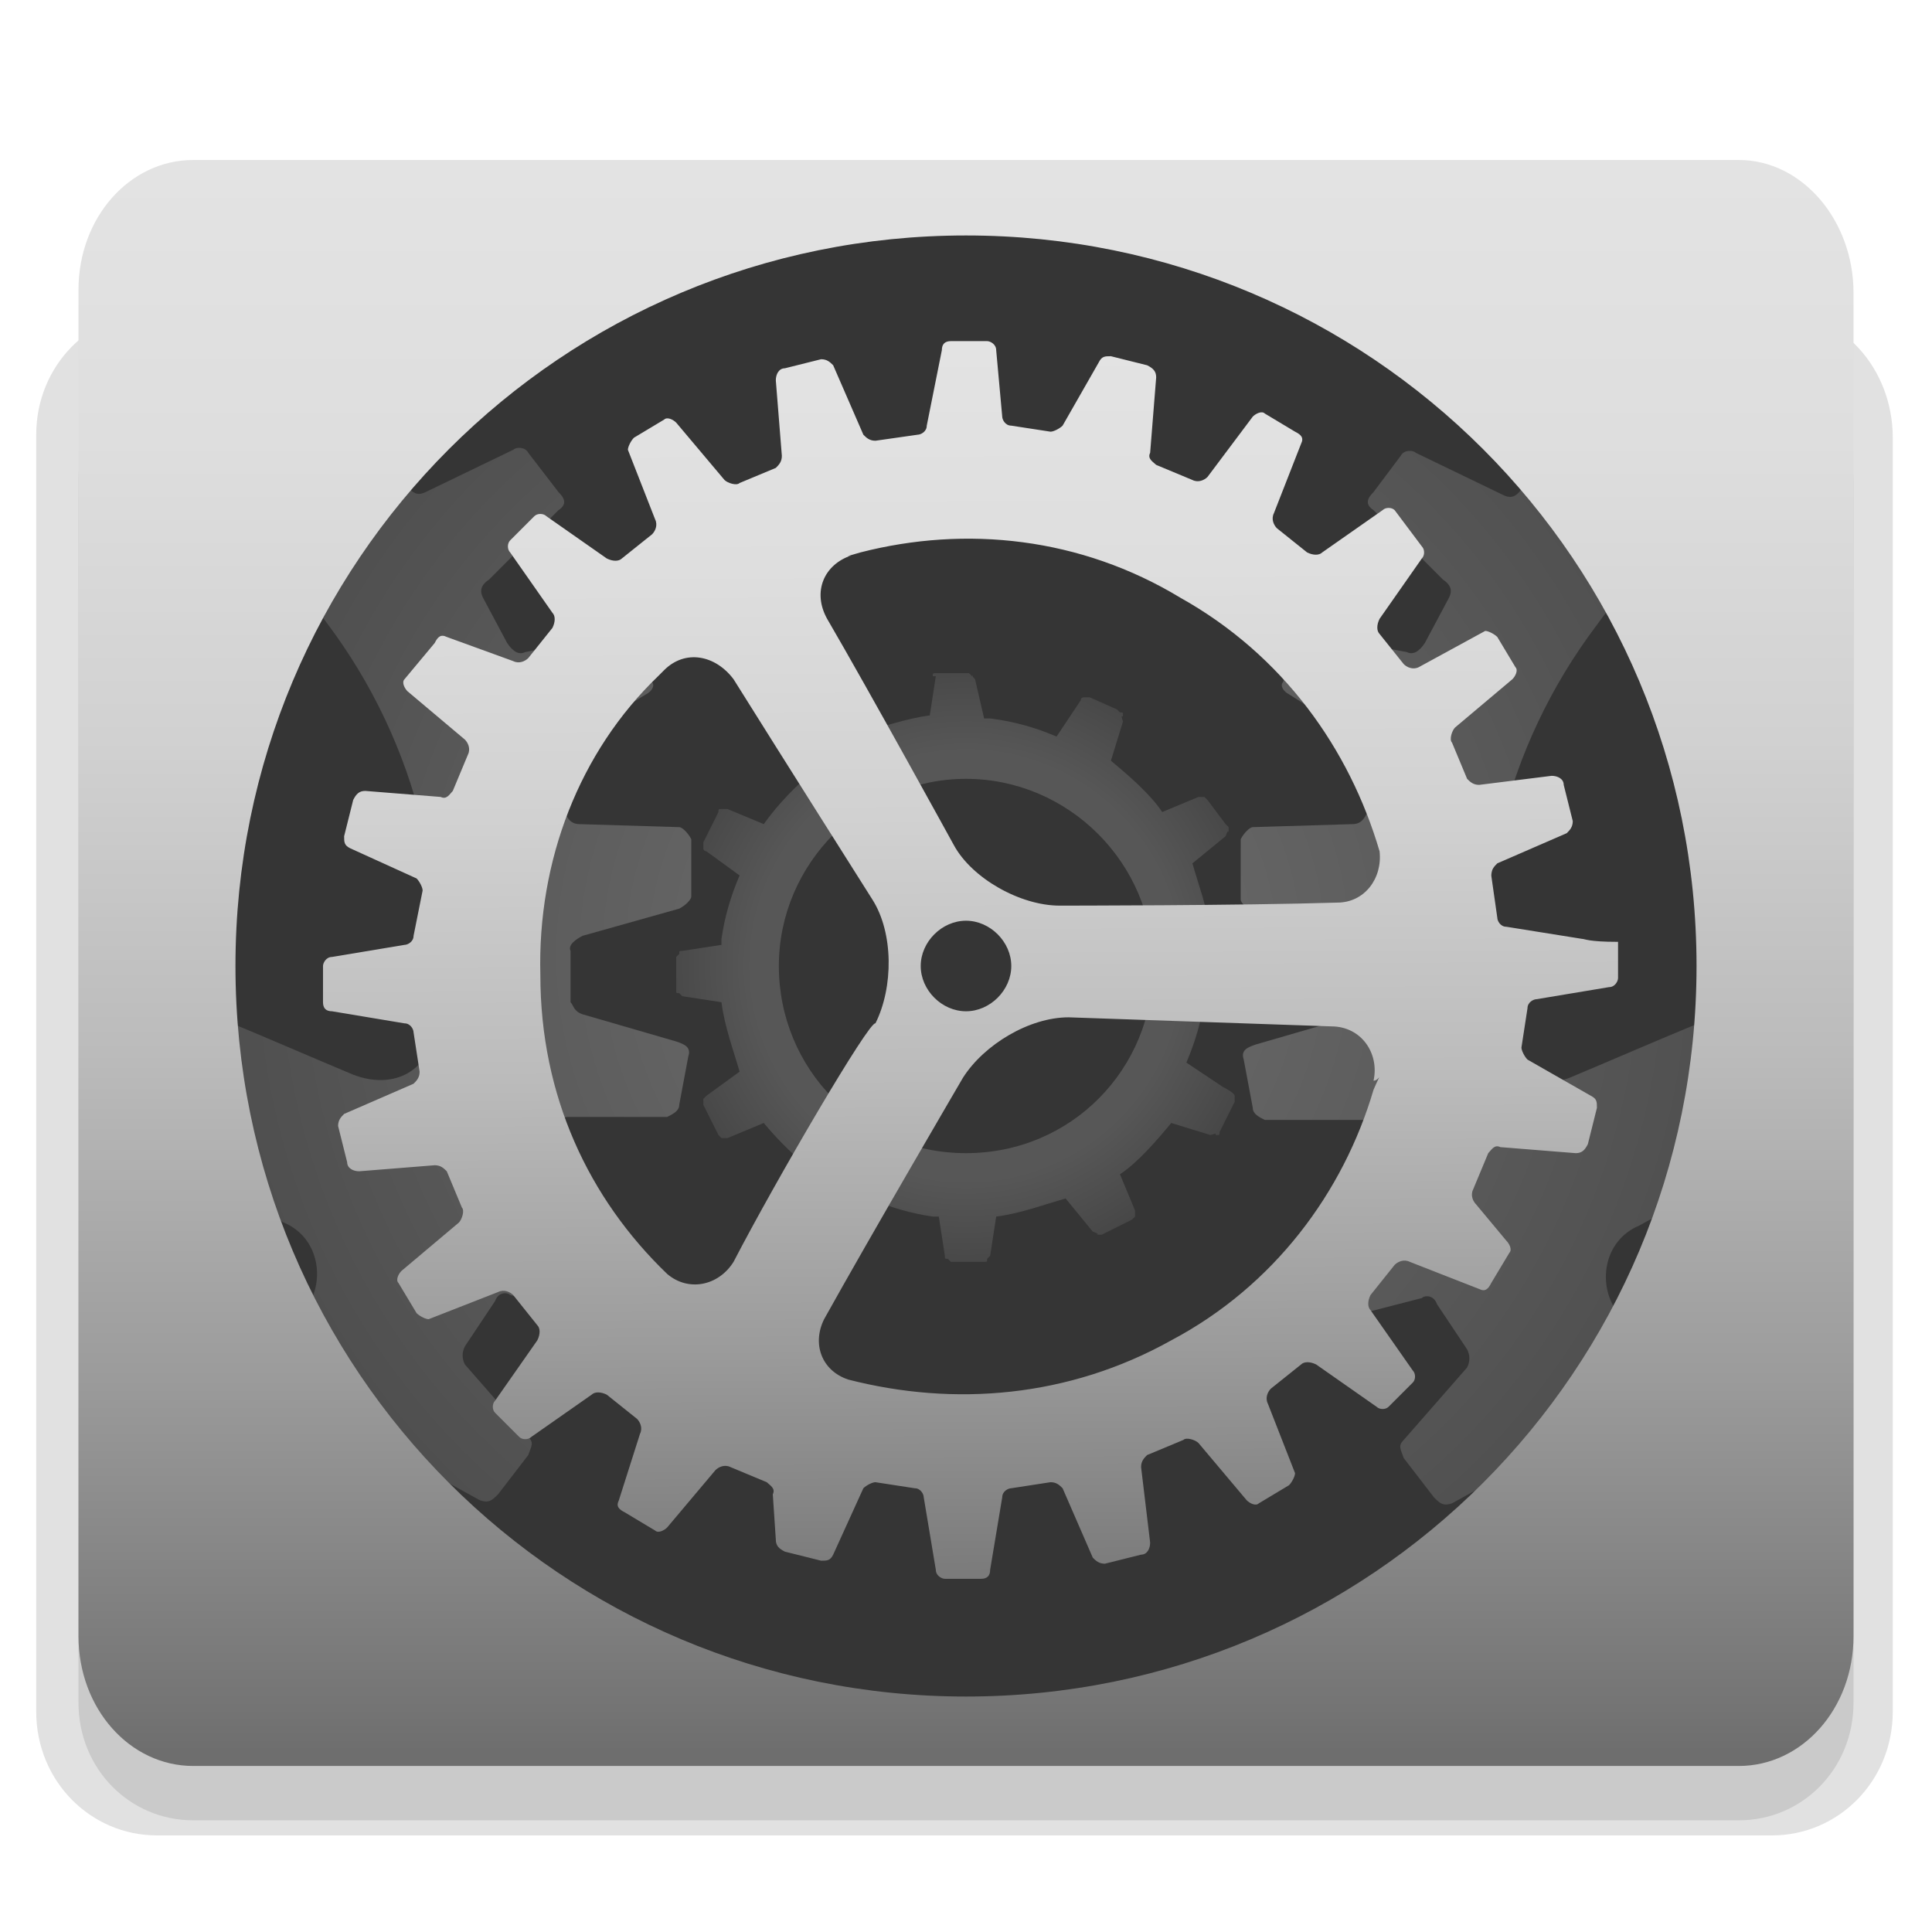
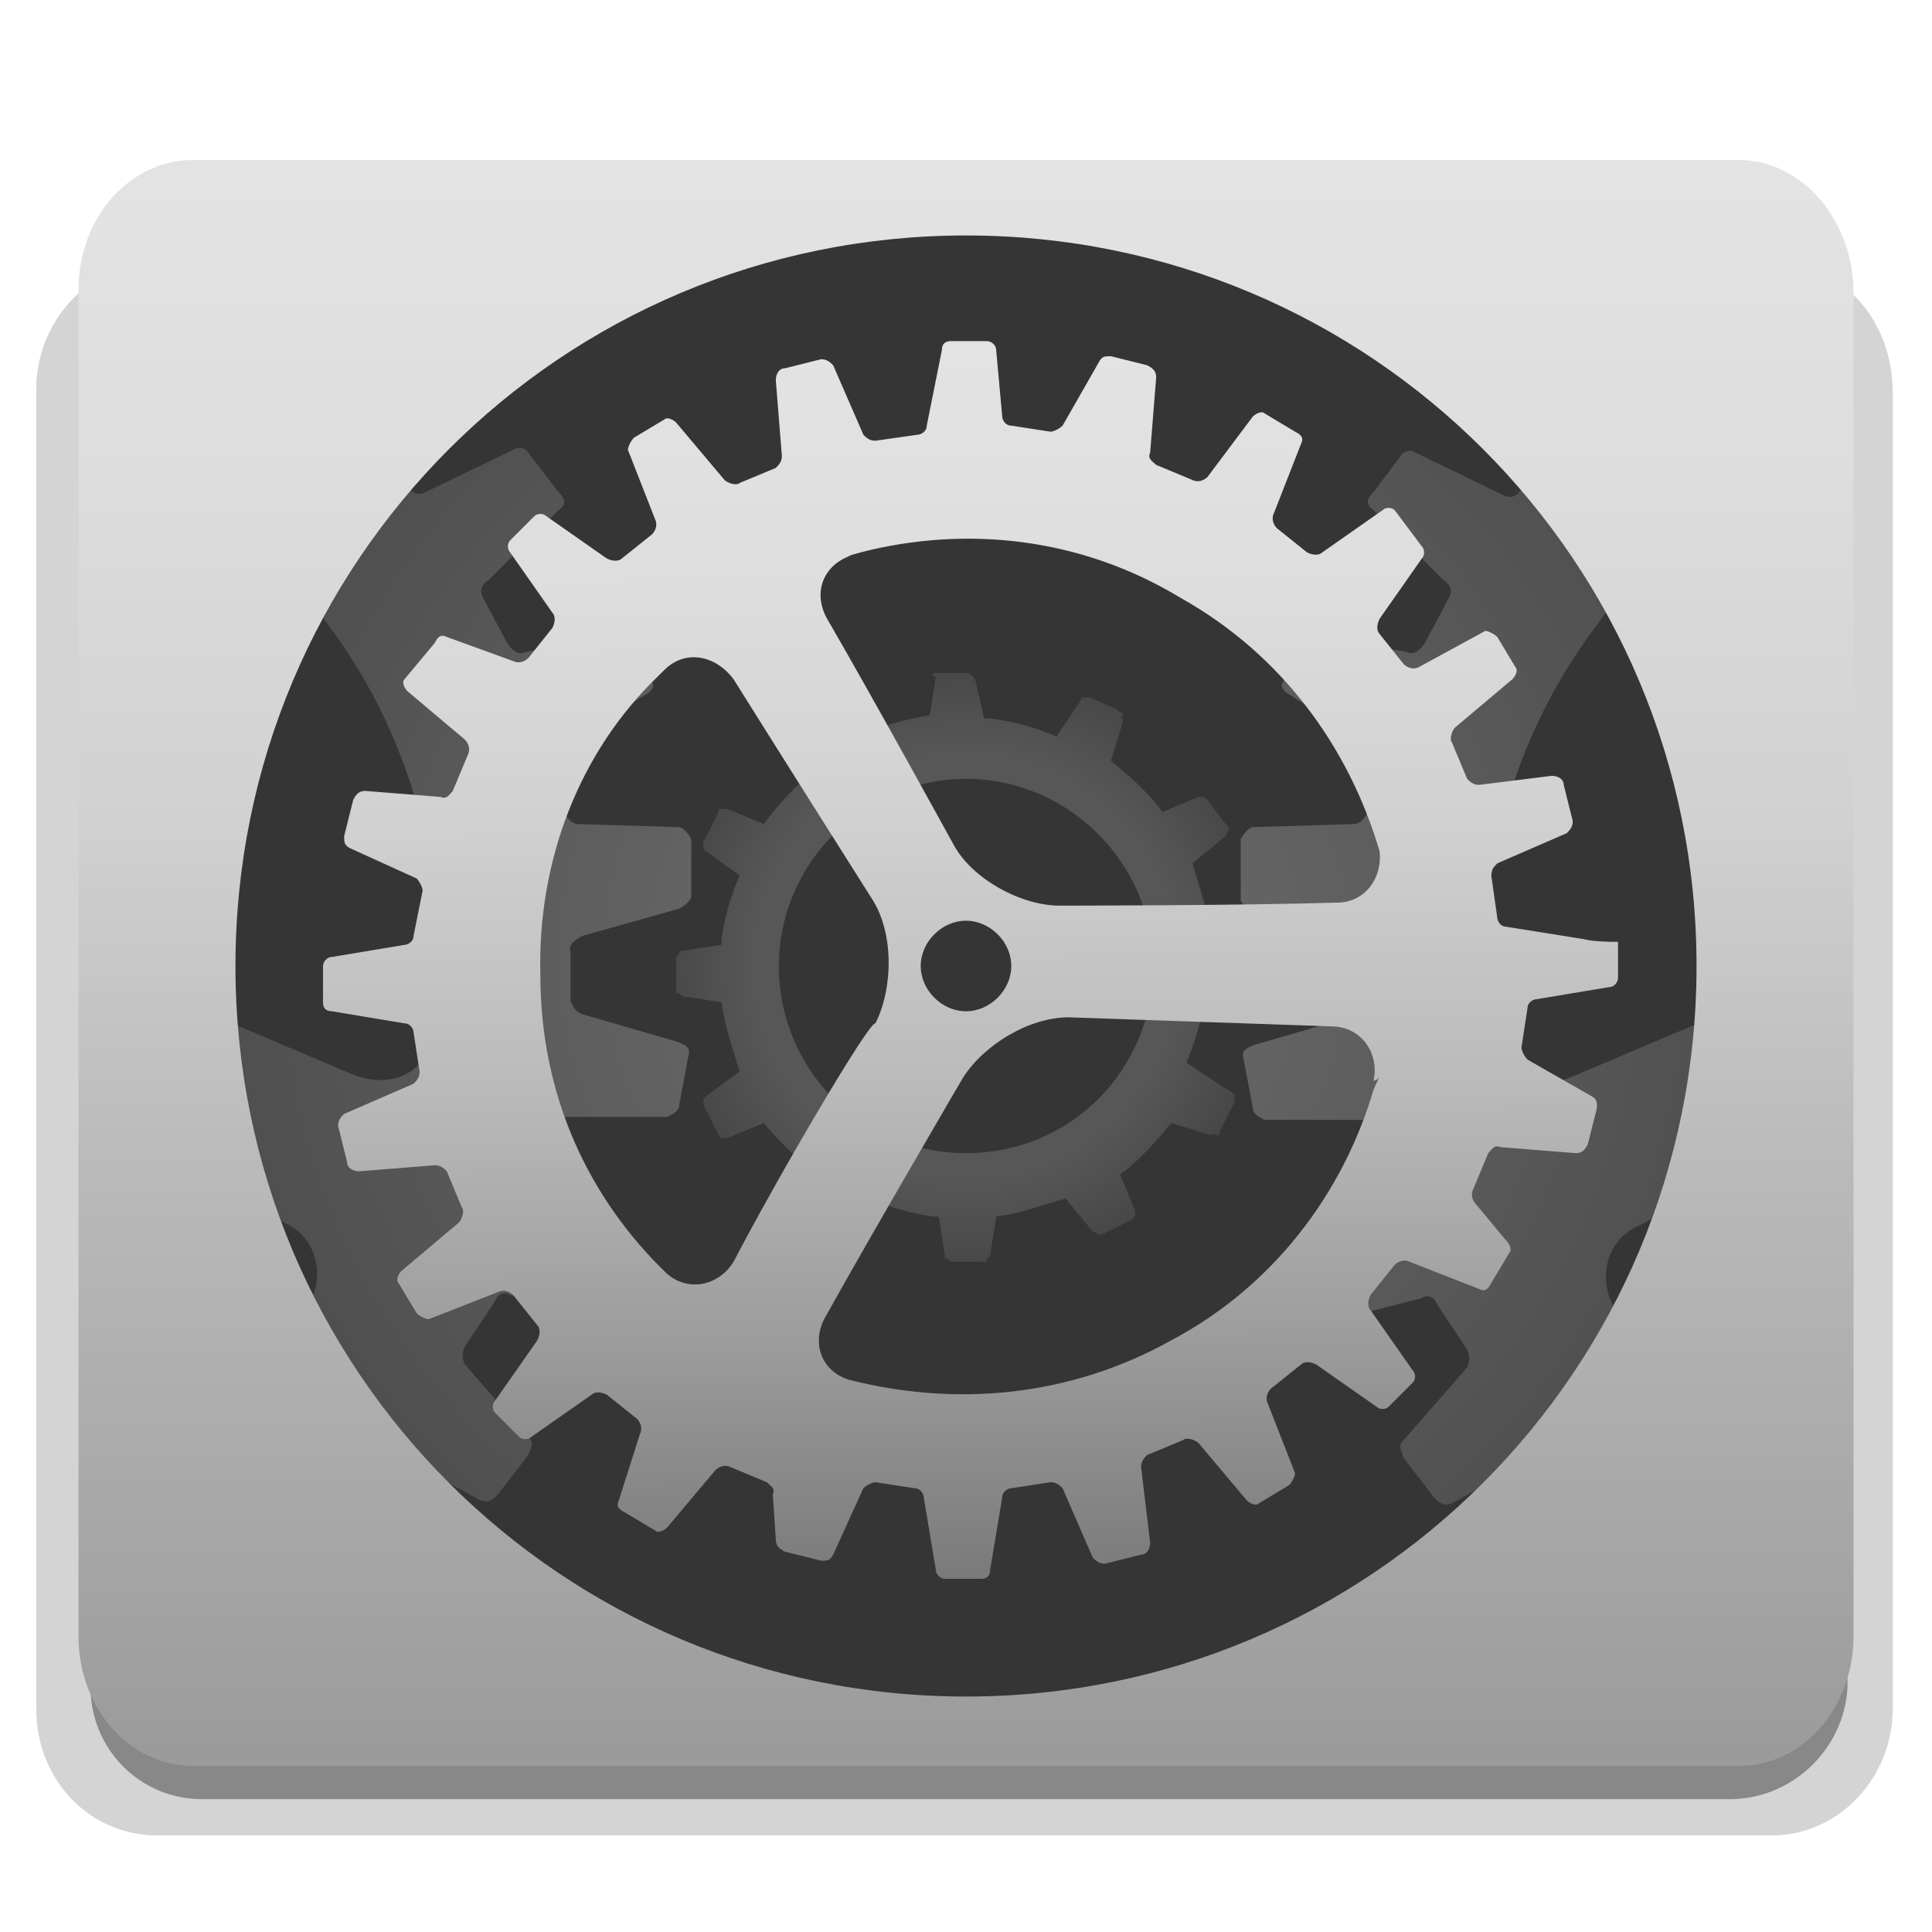
<svg xmlns="http://www.w3.org/2000/svg" version="1.1" id="settings" image-rendering="optimizeSpeed" x="0px" y="0px" viewBox="0 0 64 64" style="enable-background:new 0 0 64 64;" xml:space="preserve">
  <style type="text/css">
- 	.st0{opacity:0.3;}
- 	.st1{opacity:0.4;}
- 	.st2{opacity:0.5;}
- 	.st3{fill:#353535;}
- 	.st4{opacity:0.2;fill:url(#SVGID_1_);enable-background:new    ;}
- 	.st5{opacity:0.33;enable-background:new    ;}
- 	.st6{fill:url(#SVGID_2_);}
- 	.st7{fill:url(#SVGID_3_);}
- 	.st8{fill:url(#SVGID_4_);}
- 	.st9{fill:url(#SVGID_5_);}
- 	.st10{fill:url(#SVGID_6_);}
- 	.st11{fill:url(#SVGID_7_);}
+ 	.st0{opacity:0.17;}
+ 	.st1{opacity:0.36;}
+ 	.st2{fill:#353535;}
+ 	.st3{opacity:0.2;fill:url(#SVGID_1_);enable-background:new    ;}
+ 	.st4{opacity:0.33;enable-background:new    ;}
+ 	.st5{fill:url(#SVGID_2_);}
+ 	.st6{fill:url(#SVGID_3_);}
+ 	.st7{fill:url(#SVGID_4_);}
+ 	.st8{fill:url(#SVGID_5_);}
+ 	.st9{fill:url(#SVGID_6_);}
+ 	.st10{fill:url(#SVGID_7_);}
</style>
-   <g class="st0">
-     <path class="st1" d="M58.8,10.3H5.2c-2.2,0-4,1.8-4,4.1v42.3c0,2.3,1.8,4.1,4,4.1h53.5c2.2,0,4-1.8,4-4.1V14.5   C62.7,12.2,61,10.3,58.8,10.3z" />
-     <path class="st2" d="M57.6,12H6.4c-2.1,0-3.8,1.7-3.8,3.9v40.5c0,2.2,1.7,3.9,3.8,3.9h51.2c2.1,0,3.8-1.7,3.8-3.9V16   C61.4,13.8,59.7,12,57.6,12z" />
+   <g>
+     <path class="st0" d="M58.8,8.7H5.2c-2.2,0-4,1.9-4,4.2v43.7c0,2.4,1.8,4.2,4,4.2h53.5c2.2,0,4-1.9,4-4.2V13   C62.7,10.6,61,8.7,58.8,8.7z" />
+     <path class="st1" d="M57.3,59.6H6.7c-2.1,0-3.7-1.7-3.7-3.7v-2.6c0-3.6,2.9-6.6,6.6-6.6h45c3.6,0,6.6,2.9,6.6,6.6v2.6   C61.1,57.9,59.4,59.6,57.3,59.6z" />
  </g>
-   <path class="st3" d="M56.8,57.7H7.2c-2.1,0-3.8-1.9-3.8-4.3V10.5c0-2.4,1.7-4.3,3.8-4.3h49.6c2.1,0,3.8,1.9,3.8,4.3v43  C60.6,55.8,58.9,57.7,56.8,57.7z" />
+   <path class="st2" d="M56.8,57.7H7.2c-2.1,0-3.8-1.9-3.8-4.3V10.5c0-2.4,1.7-4.3,3.8-4.3h49.6c2.1,0,3.8,1.9,3.8,4.3v43  C60.6,55.8,58.9,57.7,56.8,57.7z" />
  <g>
    <g>
      <g>
        <radialGradient id="SVGID_1_" cx="32.001" cy="-980" r="14.622" gradientTransform="matrix(1 0 0 -1 0 -948)" gradientUnits="userSpaceOnUse">
          <stop offset="0.48" style="stop-color:#E3E3E3" />
          <stop offset="0.774" style="stop-color:#6E6E6E" />
        </radialGradient>
-         <path class="st4" d="M41.6,31.3C41.6,31.2,41.6,31.2,41.6,31.3l-0.2-0.2l-1.3-0.2c-0.1-0.8-0.4-1.6-0.6-2.3l1.1-0.9     c0.1-0.3,0.1-0.1,0.1-0.1c0-0.1,0-0.1,0-0.2l-0.1-0.1l0,0l0,0L40,26.5l-0.1-0.1c-0.1,0-0.1,0-0.2,0l-1.2,0.5     c-0.4-0.6-1.1-1.2-1.7-1.7l0.4-1.3c-0.1-0.3,0-0.1,0-0.2c0-0.1,0-0.1-0.1-0.1l-0.1-0.1l-0.9-0.4c-0.1,0-0.1,0-0.2,0     s-0.1,0.1-0.1,0.1l-0.8,1.2c-0.7-0.3-1.4-0.5-2.2-0.6c-0.1,0-0.1,0-0.2,0l-0.3-1.3c-0.2-0.2,0-0.1-0.1-0.1l-0.1-0.1l0,0h-1.1     c-0.1,0-0.1,0-0.1,0.1L31,22.4l-0.2,1.3c-0.8,0.1-1.6,0.4-2.4,0.6l-0.8-1.1l-0.1-0.1c-0.1,0-0.1,0-0.2,0L26.6,24l-0.1,0.1     c0,0.1,0,0.1,0,0.2l0.5,1.2c-0.6,0.5-1.2,1.1-1.7,1.8l-1.2-0.5c-0.1,0-0.1,0-0.2,0s-0.1,0-0.1,0.1l-0.5,1c0,0.1,0,0.1,0,0.2     s0.1,0.1,0.1,0.1l1.1,0.8c-0.3,0.7-0.5,1.4-0.6,2.1c0,0.1,0,0.2,0,0.2l-1.3,0.2c-0.1,0-0.1,0-0.1,0.1l-0.1,0.1v1.1     c0,0.1,0,0.1,0.1,0.1l0.1,0.1l1.3,0.2c0.1,0.8,0.4,1.6,0.6,2.3l-1.1,0.8l-0.1,0.1c0,0.1,0,0.1,0,0.2l0.5,1l0.1,0.1     c0.1,0,0.1,0,0.2,0l1.2-0.5c0.5,0.6,1.1,1.2,1.8,1.7l-0.5,1.2c0,0.1,0,0.1,0,0.2c0,0.1,0,0.1,0.1,0.1l1,0.5c0.1,0,0.1,0,0.2,0     c0.1,0,0.1-0.1,0.1-0.1l0.8-1.1c0.7,0.3,1.4,0.5,2.1,0.6c0.1,0,0.2,0,0.2,0l0.2,1.3c0,0.1,0,0.1,0.1,0.1l0.1,0.1h1.1     c0.1,0,0.1,0,0.1-0.1l0.1-0.1l0.2-1.3c0.8-0.1,1.6-0.4,2.3-0.6l0.9,1.1c0.3,0.1,0.1,0.1,0.1,0.1c0.1,0,0.1,0,0.2,0l1-0.5l0.1-0.1     c0-0.1,0-0.1,0-0.2l-0.5-1.2c0.6-0.4,1.2-1.1,1.7-1.7l1.3,0.4c0.3-0.1,0.1,0,0.2,0c0.1,0,0.1,0,0.1-0.1l0.5-1c0-0.1,0-0.1,0-0.2     S40.5,36,40.5,36l-1.2-0.8c0.3-0.7,0.5-1.4,0.6-2.1c0-0.1,0-0.1,0-0.2l1.3-0.3c0.2-0.2,0.1,0,0.1-0.1l0.1-0.1L41.6,31.3z      M32,38.2c-3.5,0-6.2-2.8-6.2-6.2s2.8-6.2,6.2-6.2s6.2,2.8,6.2,6.2S35.5,38.2,32,38.2z" />
-         <g class="st5">
+         <path class="st3" d="M41.6,31.3C41.6,31.2,41.6,31.2,41.6,31.3l-0.2-0.2l-1.3-0.2c-0.1-0.8-0.4-1.6-0.6-2.3l1.1-0.9     c0.1-0.3,0.1-0.1,0.1-0.1c0-0.1,0-0.1,0-0.2l-0.1-0.1l0,0l0,0L40,26.5l-0.1-0.1c-0.1,0-0.1,0-0.2,0l-1.2,0.5     c-0.4-0.6-1.1-1.2-1.7-1.7l0.4-1.3c-0.1-0.3,0-0.1,0-0.2c0-0.1,0-0.1-0.1-0.1l-0.1-0.1l-0.9-0.4c-0.1,0-0.1,0-0.2,0     s-0.1,0.1-0.1,0.1l-0.8,1.2c-0.7-0.3-1.4-0.5-2.2-0.6c-0.1,0-0.1,0-0.2,0l-0.3-1.3c-0.2-0.2,0-0.1-0.1-0.1l-0.1-0.1l0,0h-1.1     c-0.1,0-0.1,0-0.1,0.1L31,22.4l-0.2,1.3c-0.8,0.1-1.6,0.4-2.4,0.6l-0.8-1.1l-0.1-0.1c-0.1,0-0.1,0-0.2,0L26.6,24l-0.1,0.1     c0,0.1,0,0.1,0,0.2l0.5,1.2c-0.6,0.5-1.2,1.1-1.7,1.8l-1.2-0.5c-0.1,0-0.1,0-0.2,0s-0.1,0-0.1,0.1l-0.5,1c0,0.1,0,0.1,0,0.2     s0.1,0.1,0.1,0.1l1.1,0.8c-0.3,0.7-0.5,1.4-0.6,2.1c0,0.1,0,0.2,0,0.2l-1.3,0.2c-0.1,0-0.1,0-0.1,0.1l-0.1,0.1v1.1     c0,0.1,0,0.1,0.1,0.1l0.1,0.1l1.3,0.2c0.1,0.8,0.4,1.6,0.6,2.3l-1.1,0.8l-0.1,0.1c0,0.1,0,0.1,0,0.2l0.5,1l0.1,0.1     c0.1,0,0.1,0,0.2,0l1.2-0.5c0.5,0.6,1.1,1.2,1.8,1.7l-0.5,1.2c0,0.1,0,0.1,0,0.2c0,0.1,0,0.1,0.1,0.1l1,0.5c0.1,0,0.1,0,0.2,0     c0.1,0,0.1-0.1,0.1-0.1l0.8-1.1c0.7,0.3,1.4,0.5,2.1,0.6c0.1,0,0.2,0,0.2,0l0.2,1.3c0,0.1,0,0.1,0.1,0.1l0.1,0.1h1.1     c0.1,0,0.1,0,0.1-0.1l0.1-0.1l0.2-1.3c0.8-0.1,1.6-0.4,2.3-0.6l0.9,1.1c0.3,0.1,0.1,0.1,0.1,0.1c0.1,0,0.1,0,0.2,0l1-0.5l0.1-0.1     c0-0.1,0-0.1,0-0.2l-0.5-1.2c0.6-0.4,1.2-1.1,1.7-1.7l1.3,0.4c0.3-0.1,0.1,0,0.2,0c0.1,0,0.1,0,0.1-0.1l0.5-1c0-0.1,0-0.1,0-0.2     S40.5,36,40.5,36l-1.2-0.8c0.3-0.7,0.5-1.4,0.6-2.1c0-0.1,0-0.1,0-0.2l1.3-0.3c0.2-0.2,0.1,0,0.1-0.1l0.1-0.1L41.6,31.3z      M32,38.2c-3.5,0-6.2-2.8-6.2-6.2s2.8-6.2,6.2-6.2s6.2,2.8,6.2,6.2S35.5,38.2,32,38.2z" />
+         <g class="st4">
          <radialGradient id="SVGID_2_" cx="31.742" cy="34.354" r="29.671" gradientTransform="matrix(1 0 0 -1 0 66)" gradientUnits="userSpaceOnUse">
            <stop offset="0" style="stop-color:#E3E3E3" />
            <stop offset="1" style="stop-color:#6E6E6E" />
          </radialGradient>
-           <path class="st6" d="M22.9,27.8c-0.1-0.2-0.3-0.4-0.4-0.4l-3.3-0.1c-0.3,0-0.4-0.2-0.5-0.4l-0.4-1.6c-0.1-0.2,0-0.4,0.3-0.6      l2.8-1.7c0.2-0.1,0.3-0.3,0.2-0.4L21,21.2c-0.1-0.2-0.3-0.3-0.4-0.2l-3.2,0.6c-0.2,0.1-0.4,0-0.6-0.3l-0.8-1.5      c-0.1-0.2-0.1-0.4,0.2-0.6l2.3-2.3c0.3-0.2,0.2-0.4,0-0.6L17.5,15c-0.1-0.2-0.4-0.2-0.5-0.1l-2.9,1.4c-0.2,0.1-0.4,0.1-0.6-0.2      L12.3,15c-0.1-0.2-0.3-0.4,0-0.6l1.6-2.9c0.1-0.3,0-0.4-0.2-0.6l-1.5-1.2c-0.3-0.1-0.4-0.2-0.6,0l-2.3,2.2      c-0.2,0.1-0.4,0.1-0.6,0L7.2,11v5.9c1.3,1.1,2.6,2.3,3.6,3.7c3.1,4.1,4.2,9.1,3.5,13.8c-0.2,1.1-1.3,1.7-2.6,1.2      c-1.2-0.5-2.8-1.2-4.5-1.9v5.7c0.8,0.4,1.5,0.7,2.2,1.1c1.2,0.5,1.4,2,0.7,2.9c0.1,0.1,0.4-0.4-0.2,0.4c-0.8,1-1.8,1.9-2.8,2.7      v5.6l0.4-0.2c0.2-0.1,0.4-0.1,0.6,0.2l2.3,2.3c0.2,0,0.3,0.1,0.3,0.1h0.2c0.1,0,0.2-0.1,0.3-0.2l1.2-0.9      c0.2-0.1,0.2-0.4,0.1-0.5L11,49.9c-0.1-0.2-0.1-0.4,0.2-0.6l1.2-1.2c0.2-0.1,0.4-0.3,0.6,0l2.9,1.6c0.3,0.1,0.4,0,0.6-0.2l1-1.3      c0.1-0.3,0.2-0.4,0-0.6l-2.1-2.4c-0.1-0.2-0.1-0.4,0-0.6l1-1.5c0.1-0.3,0.4-0.3,0.5-0.2l3.1,0.8c0.3,0.1,0.4-0.1,0.5-0.2      l0.6-1.4c0-0.4,0-0.6-0.2-0.6l-2.8-1.8c-0.3-0.1-0.3-0.4-0.2-0.5l0.5-1.8c0.1-0.3,0.3-0.4,0.4-0.4h3.3c0.2-0.1,0.4-0.2,0.4-0.4      l0.3-1.6c0.1-0.3-0.1-0.4-0.4-0.5l-3.1-0.9c-0.3-0.1-0.3-0.3-0.4-0.4v-1.7c-0.1-0.2,0.2-0.4,0.4-0.5l3.2-0.9      c0.2-0.1,0.4-0.3,0.4-0.4L22.9,27.8z" />
+           <path class="st5" d="M22.9,27.8c-0.1-0.2-0.3-0.4-0.4-0.4l-3.3-0.1c-0.3,0-0.4-0.2-0.5-0.4l-0.4-1.6c-0.1-0.2,0-0.4,0.3-0.6      l2.8-1.7c0.2-0.1,0.3-0.3,0.2-0.4L21,21.2c-0.1-0.2-0.3-0.3-0.4-0.2l-3.2,0.6c-0.2,0.1-0.4,0-0.6-0.3l-0.8-1.5      c-0.1-0.2-0.1-0.4,0.2-0.6l2.3-2.3c0.3-0.2,0.2-0.4,0-0.6L17.5,15c-0.1-0.2-0.4-0.2-0.5-0.1l-2.9,1.4c-0.2,0.1-0.4,0.1-0.6-0.2      L12.3,15c-0.1-0.2-0.3-0.4,0-0.6l1.6-2.9c0.1-0.3,0-0.4-0.2-0.6l-1.5-1.2c-0.3-0.1-0.4-0.2-0.6,0l-2.3,2.2      c-0.2,0.1-0.4,0.1-0.6,0L7.2,11v5.9c1.3,1.1,2.6,2.3,3.6,3.7c3.1,4.1,4.2,9.1,3.5,13.8c-0.2,1.1-1.3,1.7-2.6,1.2      c-1.2-0.5-2.8-1.2-4.5-1.9v5.7c0.8,0.4,1.5,0.7,2.2,1.1c1.2,0.5,1.4,2,0.7,2.9c0.1,0.1,0.4-0.4-0.2,0.4c-0.8,1-1.8,1.9-2.8,2.7      v5.6l0.4-0.2c0.2-0.1,0.4-0.1,0.6,0.2l2.3,2.3c0.2,0,0.3,0.1,0.3,0.1h0.2c0.1,0,0.2-0.1,0.3-0.2l1.2-0.9      c0.2-0.1,0.2-0.4,0.1-0.5L11,49.9c-0.1-0.2-0.1-0.4,0.2-0.6l1.2-1.2c0.2-0.1,0.4-0.3,0.6,0l2.9,1.6c0.3,0.1,0.4,0,0.6-0.2l1-1.3      c0.1-0.3,0.2-0.4,0-0.6l-2.1-2.4c-0.1-0.2-0.1-0.4,0-0.6l1-1.5c0.1-0.3,0.4-0.3,0.5-0.2l3.1,0.8c0.3,0.1,0.4-0.1,0.5-0.2      l0.6-1.4c0-0.4,0-0.6-0.2-0.6l-2.8-1.8c-0.3-0.1-0.3-0.4-0.2-0.5l0.5-1.8c0.1-0.3,0.3-0.4,0.4-0.4h3.3c0.2-0.1,0.4-0.2,0.4-0.4      l0.3-1.6c0.1-0.3-0.1-0.4-0.4-0.5l-3.1-0.9c-0.3-0.1-0.3-0.3-0.4-0.4v-1.7c-0.1-0.2,0.2-0.4,0.4-0.5l3.2-0.9      c0.2-0.1,0.4-0.3,0.4-0.4L22.9,27.8z" />
          <radialGradient id="SVGID_3_" cx="7.231" cy="56.461" r="0" gradientTransform="matrix(1 0 0 -1 0 66)" gradientUnits="userSpaceOnUse">
            <stop offset="0" style="stop-color:#E3E3E3" />
            <stop offset="1" style="stop-color:#6E6E6E" />
          </radialGradient>
-           <path class="st7" d="M7.2,9.5L7.2,9.5L7.2,9.5z" />
+           <path class="st6" d="M7.2,9.5L7.2,9.5L7.2,9.5z" />
        </g>
-         <g class="st5">
+         <g class="st4">
          <radialGradient id="SVGID_4_" cx="-1822.247" cy="34.372" r="31.159" gradientTransform="matrix(-1 0 0 -1 -1789.901 66)" gradientUnits="userSpaceOnUse">
            <stop offset="0" style="stop-color:#E3E3E3" />
            <stop offset="1" style="stop-color:#6E6E6E" />
          </radialGradient>
-           <path class="st8" d="M41.1,27.8c0.1-0.2,0.3-0.4,0.4-0.4l3.3-0.1c0.3,0,0.4-0.2,0.5-0.4l0.4-1.6c0.1-0.2,0-0.4-0.3-0.6L42.7,23      c-0.2-0.1-0.3-0.3-0.2-0.4l0.5-1.4c0.1-0.2,0.3-0.3,0.4-0.2l3.2,0.6c0.2,0.1,0.4,0,0.6-0.3l0.8-1.5c0.1-0.2,0.1-0.4-0.2-0.6      l-2.3-2.3c-0.3-0.2-0.2-0.4,0-0.6l0.9-1.2c0.1-0.2,0.4-0.2,0.5-0.1l2.9,1.4c0.2,0.1,0.4,0.1,0.6-0.2l1.2-1.2      c0.1-0.2,0.3-0.4,0-0.6l-1.6-2.9c-0.1-0.3,0-0.4,0.2-0.6l1.3-1c0.3-0.1,0.4-0.2,0.6,0l2.4,2.1c0.2,0.1,0.4,0.1,0.6,0l1.4-0.9V17      c-1.3,1.1-2.6,2.3-3.6,3.7c-3.1,4.1-4.2,9.1-3.5,13.8c0.2,1.1,1.3,1.7,2.6,1.2c1.2-0.5,2.8-1.2,4.5-1.9v5.7      c-0.8,0.4-1.5,0.7-2.2,1.1c-1.2,0.5-1.4,2-0.7,2.9c-0.1,0.1-0.4-0.4,0.2,0.4c0.8,1,1.8,1.9,2.8,2.7v5.6L56.5,52      c-0.2-0.1-0.4-0.1-0.6,0.2l-2.3,2.3c-0.1,0.1-0.1,0.1-0.2,0.1h-0.2c-0.1,0-0.2-0.1-0.3-0.2l-1.2-0.9c-0.2-0.1-0.2-0.4-0.1-0.5      L53,50c0.1-0.2,0.1-0.4-0.2-0.6l-1.2-1.2c-0.2-0.1-0.4-0.3-0.6,0l-2.9,1.6c-0.3,0.1-0.4,0-0.6-0.2l-1-1.3      c-0.1-0.3-0.2-0.4,0-0.6l2.1-2.4c0.1-0.2,0.1-0.4,0-0.6l-1-1.5c-0.1-0.3-0.4-0.3-0.5-0.2L44,43.8c-0.3,0.1-0.4-0.1-0.5-0.2      l-0.6-1.4c0-0.4,0-0.6,0.2-0.6l2.8-1.8c0.3-0.1,0.3-0.4,0.2-0.5l-0.5-1.8c-0.1-0.3-0.3-0.4-0.4-0.4h-3.3      c-0.2-0.1-0.4-0.2-0.4-0.4l-0.3-1.6c-0.1-0.3,0.1-0.4,0.4-0.5l3.1-0.9c0.3-0.1,0.3-0.3,0.4-0.4v-1.7c0.1-0.2-0.2-0.4-0.4-0.5      l-3.2-0.9c-0.2-0.1-0.4-0.3-0.4-0.4L41.1,27.8z" />
+           <path class="st7" d="M41.1,27.8c0.1-0.2,0.3-0.4,0.4-0.4l3.3-0.1c0.3,0,0.4-0.2,0.5-0.4l0.4-1.6c0.1-0.2,0-0.4-0.3-0.6L42.7,23      c-0.2-0.1-0.3-0.3-0.2-0.4l0.5-1.4c0.1-0.2,0.3-0.3,0.4-0.2l3.2,0.6c0.2,0.1,0.4,0,0.6-0.3l0.8-1.5c0.1-0.2,0.1-0.4-0.2-0.6      l-2.3-2.3c-0.3-0.2-0.2-0.4,0-0.6l0.9-1.2c0.1-0.2,0.4-0.2,0.5-0.1l2.9,1.4c0.2,0.1,0.4,0.1,0.6-0.2l1.2-1.2      c0.1-0.2,0.3-0.4,0-0.6l-1.6-2.9c-0.1-0.3,0-0.4,0.2-0.6l1.3-1c0.3-0.1,0.4-0.2,0.6,0l2.4,2.1c0.2,0.1,0.4,0.1,0.6,0l1.4-0.9V17      c-1.3,1.1-2.6,2.3-3.6,3.7c-3.1,4.1-4.2,9.1-3.5,13.8c0.2,1.1,1.3,1.7,2.6,1.2c1.2-0.5,2.8-1.2,4.5-1.9v5.7      c-0.8,0.4-1.5,0.7-2.2,1.1c-1.2,0.5-1.4,2-0.7,2.9c-0.1,0.1-0.4-0.4,0.2,0.4c0.8,1,1.8,1.9,2.8,2.7v5.6L56.5,52      c-0.2-0.1-0.4-0.1-0.6,0.2l-2.3,2.3c-0.1,0.1-0.1,0.1-0.2,0.1h-0.2c-0.1,0-0.2-0.1-0.3-0.2l-1.2-0.9c-0.2-0.1-0.2-0.4-0.1-0.5      L53,50c0.1-0.2,0.1-0.4-0.2-0.6l-1.2-1.2c-0.2-0.1-0.4-0.3-0.6,0l-2.9,1.6c-0.3,0.1-0.4,0-0.6-0.2l-1-1.3      c-0.1-0.3-0.2-0.4,0-0.6l2.1-2.4c0.1-0.2,0.1-0.4,0-0.6l-1-1.5c-0.1-0.3-0.4-0.3-0.5-0.2L44,43.8c-0.3,0.1-0.4-0.1-0.5-0.2      l-0.6-1.4c0-0.4,0-0.6,0.2-0.6l2.8-1.8c0.3-0.1,0.3-0.4,0.2-0.5l-0.5-1.8c-0.1-0.3-0.3-0.4-0.4-0.4h-3.3      c-0.2-0.1-0.4-0.2-0.4-0.4l-0.3-1.6c-0.1-0.3,0.1-0.4,0.4-0.5l3.1-0.9c0.3-0.1,0.3-0.3,0.4-0.4v-1.7c0.1-0.2-0.2-0.4-0.4-0.5      l-3.2-0.9c-0.2-0.1-0.4-0.3-0.4-0.4L41.1,27.8z" />
          <radialGradient id="SVGID_5_" cx="-1846.759" cy="56.461" r="0" gradientTransform="matrix(-1 0 0 -1 -1789.901 66)" gradientUnits="userSpaceOnUse">
            <stop offset="0" style="stop-color:#E3E3E3" />
            <stop offset="1" style="stop-color:#6E6E6E" />
          </radialGradient>
-           <path class="st9" d="M56.9,9.5L56.9,9.5L56.9,9.5z" />
+           <path class="st8" d="M56.9,9.5L56.9,9.5L56.9,9.5z" />
        </g>
        <linearGradient id="SVGID_6_" gradientUnits="userSpaceOnUse" x1="32.109" y1="-1002.939" x2="31.901" y2="-959.422" gradientTransform="matrix(1 0 0 -1 0 -948)">
          <stop offset="0" style="stop-color:#6E6E6E" />
          <stop offset="2.772886e-02" style="stop-color:#747474" />
          <stop offset="0.236" style="stop-color:#9B9B9B" />
          <stop offset="0.442" style="stop-color:#BBBBBB" />
          <stop offset="0.641" style="stop-color:#D1D1D1" />
          <stop offset="0.83" style="stop-color:#DEDEDE" />
          <stop offset="1" style="stop-color:#E3E3E3" />
        </linearGradient>
-         <path class="st10" d="M52.4,31.1l-2.5-0.4c-0.2,0-0.3-0.2-0.3-0.3l-0.2-1.4c0-0.2,0.1-0.3,0.2-0.4l2.3-1c0.1-0.1,0.2-0.2,0.2-0.4     l-0.3-1.2c0-0.2-0.2-0.3-0.4-0.3l-2.4,0.3c-0.2,0-0.3-0.1-0.4-0.2l-0.5-1.2c-0.1-0.1,0-0.4,0.1-0.5l1.9-1.6     c0.1-0.1,0.2-0.3,0.1-0.4l-0.6-1c-0.1-0.1-0.3-0.2-0.4-0.2L47,22.1c-0.2,0.1-0.4,0-0.5-0.1l-0.8-1c-0.1-0.1-0.1-0.3,0-0.5l1.4-2     c0.1-0.1,0.1-0.3,0-0.4l-0.9-1.2c-0.1-0.1-0.3-0.1-0.4,0l-2,1.4c-0.1,0.1-0.3,0.1-0.5,0l-1-0.8c-0.1-0.1-0.2-0.3-0.1-0.5l0.9-2.3     l0,0c0.1-0.2,0-0.3-0.2-0.4l-1-0.6c-0.1-0.1-0.3,0-0.4,0.1L40,15.8c-0.1,0.1-0.3,0.2-0.5,0.1l-1.2-0.5c-0.1-0.1-0.3-0.2-0.2-0.4     l0.2-2.5c0-0.2-0.1-0.3-0.3-0.4l-1.2-0.3c-0.2,0-0.3,0-0.4,0.2l-1.2,2.1c-0.1,0.1-0.3,0.2-0.4,0.2l-1.3-0.2     c-0.2,0-0.3-0.2-0.3-0.3L33,11.6c0-0.2-0.2-0.3-0.3-0.3h-1.2c-0.2,0-0.3,0.1-0.3,0.3l-0.5,2.5c0,0.2-0.2,0.3-0.3,0.3l-1.4,0.2     c-0.2,0-0.3-0.1-0.4-0.2l-1-2.3c-0.1-0.1-0.2-0.2-0.4-0.2l-1.2,0.3c-0.2,0-0.3,0.2-0.3,0.4l0.2,2.5c0,0.2-0.1,0.3-0.2,0.4     l-1.2,0.5c-0.1,0.1-0.4,0-0.5-0.1l-1.6-1.9c-0.1-0.1-0.3-0.2-0.4-0.1l-1,0.6c-0.1,0.1-0.2,0.3-0.2,0.4l0.9,2.3     c0.1,0.2,0,0.4-0.1,0.5l-1,0.8c-0.1,0.1-0.3,0.1-0.5,0l-2-1.4c-0.1-0.1-0.3-0.1-0.4,0l-0.8,0.8c-0.1,0.1-0.1,0.3,0,0.4l1.4,2     c0.1,0.1,0.1,0.3,0,0.5l-0.8,1c-0.1,0.1-0.3,0.2-0.5,0.1l-2.2-0.8c-0.2-0.1-0.3,0-0.4,0.2l-1,1.2c-0.1,0.1,0,0.3,0.1,0.4l1.9,1.6     c0.1,0.1,0.2,0.3,0.1,0.5l-0.5,1.2c-0.1,0.1-0.2,0.3-0.4,0.2l-2.5-0.2c-0.2,0-0.3,0.1-0.4,0.3l-0.3,1.2c0,0.2,0,0.3,0.2,0.4     l2.2,1c0.1,0.1,0.2,0.3,0.2,0.4l-0.3,1.5c0,0.2-0.2,0.3-0.3,0.3l-2.4,0.4c-0.2,0-0.3,0.2-0.3,0.3v1.2c0,0.2,0.1,0.3,0.3,0.3     l2.4,0.4c0.2,0,0.3,0.2,0.3,0.3l0.2,1.3c0,0.2-0.1,0.3-0.2,0.4l-2.3,1c-0.1,0.1-0.2,0.2-0.2,0.4l0.3,1.2c0,0.2,0.2,0.3,0.4,0.3     l2.5-0.2c0.2,0,0.3,0.1,0.4,0.2l0.5,1.2c0.1,0.1,0,0.4-0.1,0.5l-1.9,1.6c-0.1,0.1-0.2,0.3-0.1,0.4l0.6,1c0.1,0.1,0.3,0.2,0.4,0.2     l2.3-0.9c0.2-0.1,0.4,0,0.5,0.1l0.8,1c0.1,0.1,0.1,0.3,0,0.5l-1.4,2c-0.1,0.1-0.1,0.3,0,0.4l0.8,0.8c0.1,0.1,0.3,0.1,0.4,0l2-1.4     c0.1-0.1,0.3-0.1,0.5,0l1,0.8c0.1,0.1,0.2,0.3,0.1,0.5l-0.7,2.2c-0.1,0.2,0,0.3,0.2,0.4l1,0.6c0.1,0.1,0.3,0,0.4-0.1l1.6-1.9     c0.1-0.1,0.3-0.2,0.5-0.1l1.2,0.5c0.1,0.1,0.3,0.2,0.2,0.4L25.7,51c0,0.2,0.1,0.3,0.3,0.4l1.2,0.3c0.2,0,0.3,0,0.4-0.2l1-2.2     c0.1-0.1,0.3-0.2,0.4-0.2l1.3,0.2c0.2,0,0.3,0.2,0.3,0.3l0.4,2.4c0,0.2,0.2,0.3,0.3,0.3h1.2c0.2,0,0.3-0.1,0.3-0.3l0.4-2.4     c0-0.2,0.2-0.3,0.3-0.3l1.3-0.2c0.2,0,0.3,0.1,0.4,0.2l1,2.3c0.1,0.1,0.2,0.2,0.4,0.2l1.2-0.3c0.2,0,0.3-0.2,0.3-0.4l-0.3-2.5     c0-0.2,0.1-0.3,0.2-0.4l1.2-0.5c0.1-0.1,0.4,0,0.5,0.1l1.6,1.9c0.1,0.1,0.3,0.2,0.4,0.1l1-0.6c0.1-0.1,0.2-0.3,0.2-0.4l-0.9-2.3     c-0.1-0.2,0-0.4,0.1-0.5l1-0.8c0.1-0.1,0.3-0.1,0.5,0l2,1.4c0.1,0.1,0.3,0.1,0.4,0l0.8-0.8c0.1-0.1,0.1-0.3,0-0.4l-1.4-2     c-0.1-0.1-0.1-0.3,0-0.5l0.8-1c0.1-0.1,0.3-0.2,0.5-0.1l2.3,0.9c0.2,0.1,0.3,0,0.4-0.2l0.6-1c0.1-0.1,0-0.3-0.1-0.4l-1-1.2     c-0.1-0.1-0.2-0.3-0.1-0.5l0.5-1.2c0.1-0.1,0.2-0.3,0.4-0.2l2.5,0.2c0.2,0,0.3-0.1,0.4-0.3l0.3-1.2c0-0.2,0-0.3-0.2-0.4l-2.1-1.2     c-0.1-0.1-0.2-0.3-0.2-0.4l0.2-1.3c0-0.2,0.2-0.3,0.3-0.3l2.4-0.4c0.2,0,0.3-0.2,0.3-0.3v-1.2C52.6,31.2,52.5,31.1,52.4,31.1z      M24.1,41.9C24,42,24.1,41.9,24.1,41.9L24.1,41.9z M24.3,41.8L24.3,41.8L24.3,41.8c-0.5,0.8-1.5,1-2.2,0.4l0,0     c-2.6-2.5-4.2-5.9-4.2-9.9c-0.1-3.8,1.3-7.4,3.9-9.9c0.5-0.5,0.2-0.2,0.2-0.2c0.7-0.7,1.7-0.5,2.3,0.3l0,0     c1.5,2.4,4.6,7.3,4.6,7.3c0.7,1.1,0.7,2.9,0.1,4.1C28.8,33.8,25.7,39.1,24.3,41.8z M45.5,36.1c-1,3.4-3.3,6.5-6.7,8.3l0,0     c-3.4,1.9-7.2,2.2-10.7,1.3c-0.9-0.3-1.2-1.2-0.8-2c1.5-2.7,4.6-8,4.6-8c0.7-1.1,2.2-2,3.5-2c0,0,5.8,0.2,8.7,0.3l0,0     c1,0,1.6,0.9,1.4,1.8C45.7,35.8,45.8,35.4,45.5,36.1z M27.9,45.5L27.9,45.5L27.9,45.5z M28,45.7L28,45.7L28,45.7z M27.4,43.6     L27.4,43.6L27.4,43.6z M30.5,32c0-0.8,0.7-1.5,1.5-1.5s1.5,0.7,1.5,1.5s-0.7,1.5-1.5,1.5S30.5,32.8,30.5,32z M44.4,29.9     C44.5,29.9,44.5,29.9,44.4,29.9L44.4,29.9z M44.3,29.9C44.3,29.9,44.3,29.9,44.3,29.9C44.3,29.9,44.3,29.9,44.3,29.9     C41.1,30,35.1,30,35.1,30c-1.3,0-2.9-0.9-3.5-2c0,0-2.8-5.1-4.2-7.5l0,0c-0.5-0.9-0.1-1.8,0.8-2.1c0,0-0.4,0.1,0.3-0.1     c3.5-0.9,7.3-0.5,10.6,1.5l0,0c3.4,1.9,5.6,5,6.6,8.4C45.8,29.1,45.2,29.9,44.3,29.9z" />
+         <path class="st9" d="M52.4,31.1l-2.5-0.4c-0.2,0-0.3-0.2-0.3-0.3l-0.2-1.4c0-0.2,0.1-0.3,0.2-0.4l2.3-1c0.1-0.1,0.2-0.2,0.2-0.4     l-0.3-1.2c0-0.2-0.2-0.3-0.4-0.3l-2.4,0.3c-0.2,0-0.3-0.1-0.4-0.2l-0.5-1.2c-0.1-0.1,0-0.4,0.1-0.5l1.9-1.6     c0.1-0.1,0.2-0.3,0.1-0.4l-0.6-1c-0.1-0.1-0.3-0.2-0.4-0.2L47,22.1c-0.2,0.1-0.4,0-0.5-0.1l-0.8-1c-0.1-0.1-0.1-0.3,0-0.5l1.4-2     c0.1-0.1,0.1-0.3,0-0.4l-0.9-1.2c-0.1-0.1-0.3-0.1-0.4,0l-2,1.4c-0.1,0.1-0.3,0.1-0.5,0l-1-0.8c-0.1-0.1-0.2-0.3-0.1-0.5l0.9-2.3     l0,0c0.1-0.2,0-0.3-0.2-0.4l-1-0.6c-0.1-0.1-0.3,0-0.4,0.1L40,15.8c-0.1,0.1-0.3,0.2-0.5,0.1l-1.2-0.5c-0.1-0.1-0.3-0.2-0.2-0.4     l0.2-2.5c0-0.2-0.1-0.3-0.3-0.4l-1.2-0.3c-0.2,0-0.3,0-0.4,0.2l-1.2,2.1c-0.1,0.1-0.3,0.2-0.4,0.2l-1.3-0.2     c-0.2,0-0.3-0.2-0.3-0.3L33,11.6c0-0.2-0.2-0.3-0.3-0.3h-1.2c-0.2,0-0.3,0.1-0.3,0.3l-0.5,2.5c0,0.2-0.2,0.3-0.3,0.3l-1.4,0.2     c-0.2,0-0.3-0.1-0.4-0.2l-1-2.3c-0.1-0.1-0.2-0.2-0.4-0.2l-1.2,0.3c-0.2,0-0.3,0.2-0.3,0.4l0.2,2.5c0,0.2-0.1,0.3-0.2,0.4     l-1.2,0.5c-0.1,0.1-0.4,0-0.5-0.1l-1.6-1.9c-0.1-0.1-0.3-0.2-0.4-0.1l-1,0.6c-0.1,0.1-0.2,0.3-0.2,0.4l0.9,2.3     c0.1,0.2,0,0.4-0.1,0.5l-1,0.8c-0.1,0.1-0.3,0.1-0.5,0l-2-1.4c-0.1-0.1-0.3-0.1-0.4,0l-0.8,0.8c-0.1,0.1-0.1,0.3,0,0.4l1.4,2     c0.1,0.1,0.1,0.3,0,0.5l-0.8,1c-0.1,0.1-0.3,0.2-0.5,0.1l-2.2-0.8c-0.2-0.1-0.3,0-0.4,0.2l-1,1.2c-0.1,0.1,0,0.3,0.1,0.4l1.9,1.6     c0.1,0.1,0.2,0.3,0.1,0.5l-0.5,1.2c-0.1,0.1-0.2,0.3-0.4,0.2l-2.5-0.2c-0.2,0-0.3,0.1-0.4,0.3l-0.3,1.2c0,0.2,0,0.3,0.2,0.4     l2.2,1c0.1,0.1,0.2,0.3,0.2,0.4l-0.3,1.5c0,0.2-0.2,0.3-0.3,0.3l-2.4,0.4c-0.2,0-0.3,0.2-0.3,0.3v1.2c0,0.2,0.1,0.3,0.3,0.3     l2.4,0.4c0.2,0,0.3,0.2,0.3,0.3l0.2,1.3c0,0.2-0.1,0.3-0.2,0.4l-2.3,1c-0.1,0.1-0.2,0.2-0.2,0.4l0.3,1.2c0,0.2,0.2,0.3,0.4,0.3     l2.5-0.2c0.2,0,0.3,0.1,0.4,0.2l0.5,1.2c0.1,0.1,0,0.4-0.1,0.5l-1.9,1.6c-0.1,0.1-0.2,0.3-0.1,0.4l0.6,1c0.1,0.1,0.3,0.2,0.4,0.2     l2.3-0.9c0.2-0.1,0.4,0,0.5,0.1l0.8,1c0.1,0.1,0.1,0.3,0,0.5l-1.4,2c-0.1,0.1-0.1,0.3,0,0.4l0.8,0.8c0.1,0.1,0.3,0.1,0.4,0l2-1.4     c0.1-0.1,0.3-0.1,0.5,0l1,0.8c0.1,0.1,0.2,0.3,0.1,0.5l-0.7,2.2c-0.1,0.2,0,0.3,0.2,0.4l1,0.6c0.1,0.1,0.3,0,0.4-0.1l1.6-1.9     c0.1-0.1,0.3-0.2,0.5-0.1l1.2,0.5c0.1,0.1,0.3,0.2,0.2,0.4L25.7,51c0,0.2,0.1,0.3,0.3,0.4l1.2,0.3c0.2,0,0.3,0,0.4-0.2l1-2.2     c0.1-0.1,0.3-0.2,0.4-0.2l1.3,0.2c0.2,0,0.3,0.2,0.3,0.3l0.4,2.4c0,0.2,0.2,0.3,0.3,0.3h1.2c0.2,0,0.3-0.1,0.3-0.3l0.4-2.4     c0-0.2,0.2-0.3,0.3-0.3l1.3-0.2c0.2,0,0.3,0.1,0.4,0.2l1,2.3c0.1,0.1,0.2,0.2,0.4,0.2l1.2-0.3c0.2,0,0.3-0.2,0.3-0.4l-0.3-2.5     c0-0.2,0.1-0.3,0.2-0.4l1.2-0.5c0.1-0.1,0.4,0,0.5,0.1l1.6,1.9c0.1,0.1,0.3,0.2,0.4,0.1l1-0.6c0.1-0.1,0.2-0.3,0.2-0.4l-0.9-2.3     c-0.1-0.2,0-0.4,0.1-0.5l1-0.8c0.1-0.1,0.3-0.1,0.5,0l2,1.4c0.1,0.1,0.3,0.1,0.4,0l0.8-0.8c0.1-0.1,0.1-0.3,0-0.4l-1.4-2     c-0.1-0.1-0.1-0.3,0-0.5l0.8-1c0.1-0.1,0.3-0.2,0.5-0.1l2.3,0.9c0.2,0.1,0.3,0,0.4-0.2l0.6-1c0.1-0.1,0-0.3-0.1-0.4l-1-1.2     c-0.1-0.1-0.2-0.3-0.1-0.5l0.5-1.2c0.1-0.1,0.2-0.3,0.4-0.2l2.5,0.2c0.2,0,0.3-0.1,0.4-0.3l0.3-1.2c0-0.2,0-0.3-0.2-0.4l-2.1-1.2     c-0.1-0.1-0.2-0.3-0.2-0.4l0.2-1.3c0-0.2,0.2-0.3,0.3-0.3l2.4-0.4c0.2,0,0.3-0.2,0.3-0.3v-1.2C52.6,31.2,52.5,31.1,52.4,31.1z      M24.1,41.9C24,42,24.1,41.9,24.1,41.9L24.1,41.9z M24.3,41.8L24.3,41.8L24.3,41.8c-0.5,0.8-1.5,1-2.2,0.4l0,0     c-2.6-2.5-4.2-5.9-4.2-9.9c-0.1-3.8,1.3-7.4,3.9-9.9c0.5-0.5,0.2-0.2,0.2-0.2c0.7-0.7,1.7-0.5,2.3,0.3l0,0     c1.5,2.4,4.6,7.3,4.6,7.3c0.7,1.1,0.7,2.9,0.1,4.1C28.8,33.8,25.7,39.1,24.3,41.8z M45.5,36.1c-1,3.4-3.3,6.5-6.7,8.3l0,0     c-3.4,1.9-7.2,2.2-10.7,1.3c-0.9-0.3-1.2-1.2-0.8-2c1.5-2.7,4.6-8,4.6-8c0.7-1.1,2.2-2,3.5-2c0,0,5.8,0.2,8.7,0.3l0,0     c1,0,1.6,0.9,1.4,1.8C45.7,35.8,45.8,35.4,45.5,36.1z M27.9,45.5L27.9,45.5L27.9,45.5z M28,45.7L28,45.7L28,45.7z M27.4,43.6     L27.4,43.6L27.4,43.6z M30.5,32c0-0.8,0.7-1.5,1.5-1.5s1.5,0.7,1.5,1.5s-0.7,1.5-1.5,1.5S30.5,32.8,30.5,32z M44.4,29.9     C44.5,29.9,44.5,29.9,44.4,29.9L44.4,29.9z M44.3,29.9C44.3,29.9,44.3,29.9,44.3,29.9C44.3,29.9,44.3,29.9,44.3,29.9     C41.1,30,35.1,30,35.1,30c-1.3,0-2.9-0.9-3.5-2c0,0-2.8-5.1-4.2-7.5l0,0c-0.5-0.9-0.1-1.8,0.8-2.1c0,0-0.4,0.1,0.3-0.1     c3.5-0.9,7.3-0.5,10.6,1.5l0,0c3.4,1.9,5.6,5,6.6,8.4C45.8,29.1,45.2,29.9,44.3,29.9z" />
      </g>
    </g>
  </g>
  <linearGradient id="SVGID_7_" gradientUnits="userSpaceOnUse" x1="32" y1="58.032" x2="32" y2="5.658">
-     <stop offset="0" style="stop-color:#6E6E6E" />
-     <stop offset="2.772886e-02" style="stop-color:#747474" />
-     <stop offset="0.236" style="stop-color:#9B9B9B" />
-     <stop offset="0.442" style="stop-color:#BBBBBB" />
-     <stop offset="0.641" style="stop-color:#D1D1D1" />
+     <stop offset="0" style="stop-color:#9B9B9B" />
+     <stop offset="0.381" style="stop-color:#BBBBBB" />
+     <stop offset="0.591" style="stop-color:#D1D1D1" />
    <stop offset="0.83" style="stop-color:#DEDEDE" />
    <stop offset="1" style="stop-color:#E3E3E3" />
  </linearGradient>
-   <path class="st11" d="M57.6,5.3H6.4c-2.1,0-3.8,1.9-3.8,4.3v44.6c0,2.4,1.7,4.3,3.8,4.3h51.2c2.1,0,3.8-1.9,3.8-4.3V9.7  C61.4,7.3,59.7,5.3,57.6,5.3z M32,56.2C18.6,56.2,7.8,45.4,7.8,32S18.6,7.8,32,7.8S56.2,18.6,56.2,32S45.4,56.2,32,56.2z" />
+   <path class="st10" d="M57.6,5.3H6.4c-2.1,0-3.8,1.9-3.8,4.3v44.6c0,2.4,1.7,4.3,3.8,4.3h51.2c2.1,0,3.8-1.9,3.8-4.3V9.7  C61.4,7.3,59.7,5.3,57.6,5.3z M32,56.2C18.6,56.2,7.8,45.4,7.8,32S18.6,7.8,32,7.8S56.2,18.6,56.2,32S45.4,56.2,32,56.2z" />
</svg>
